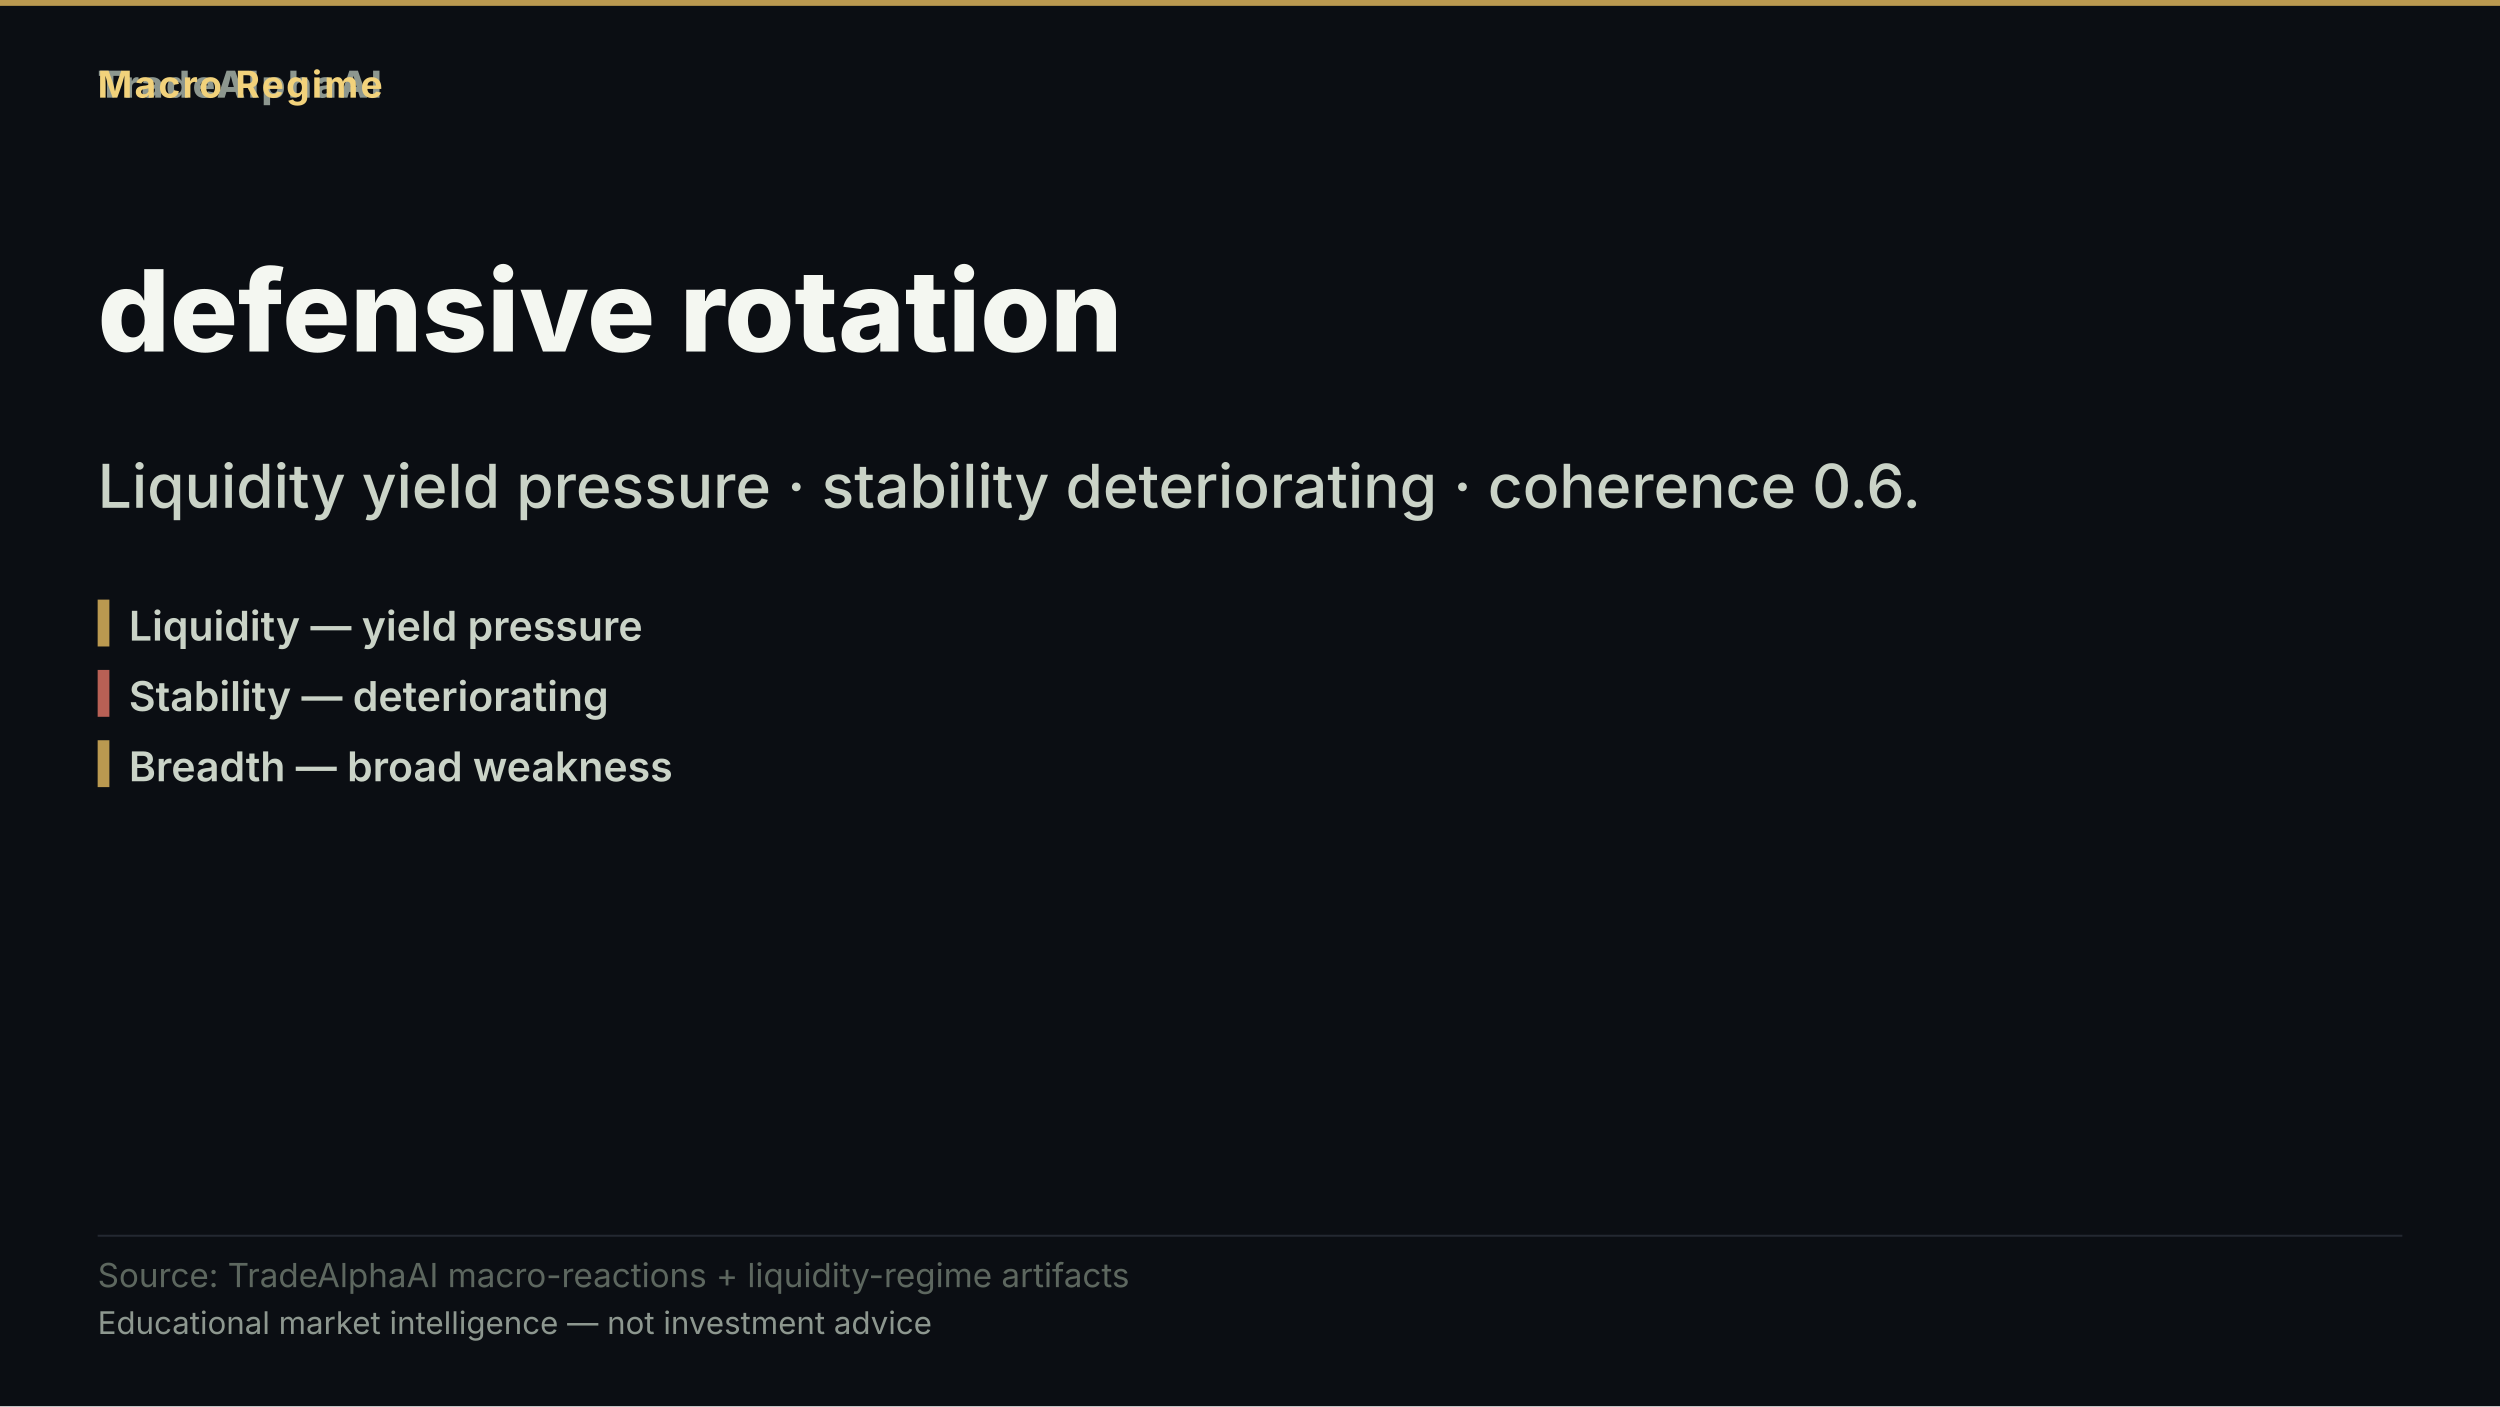
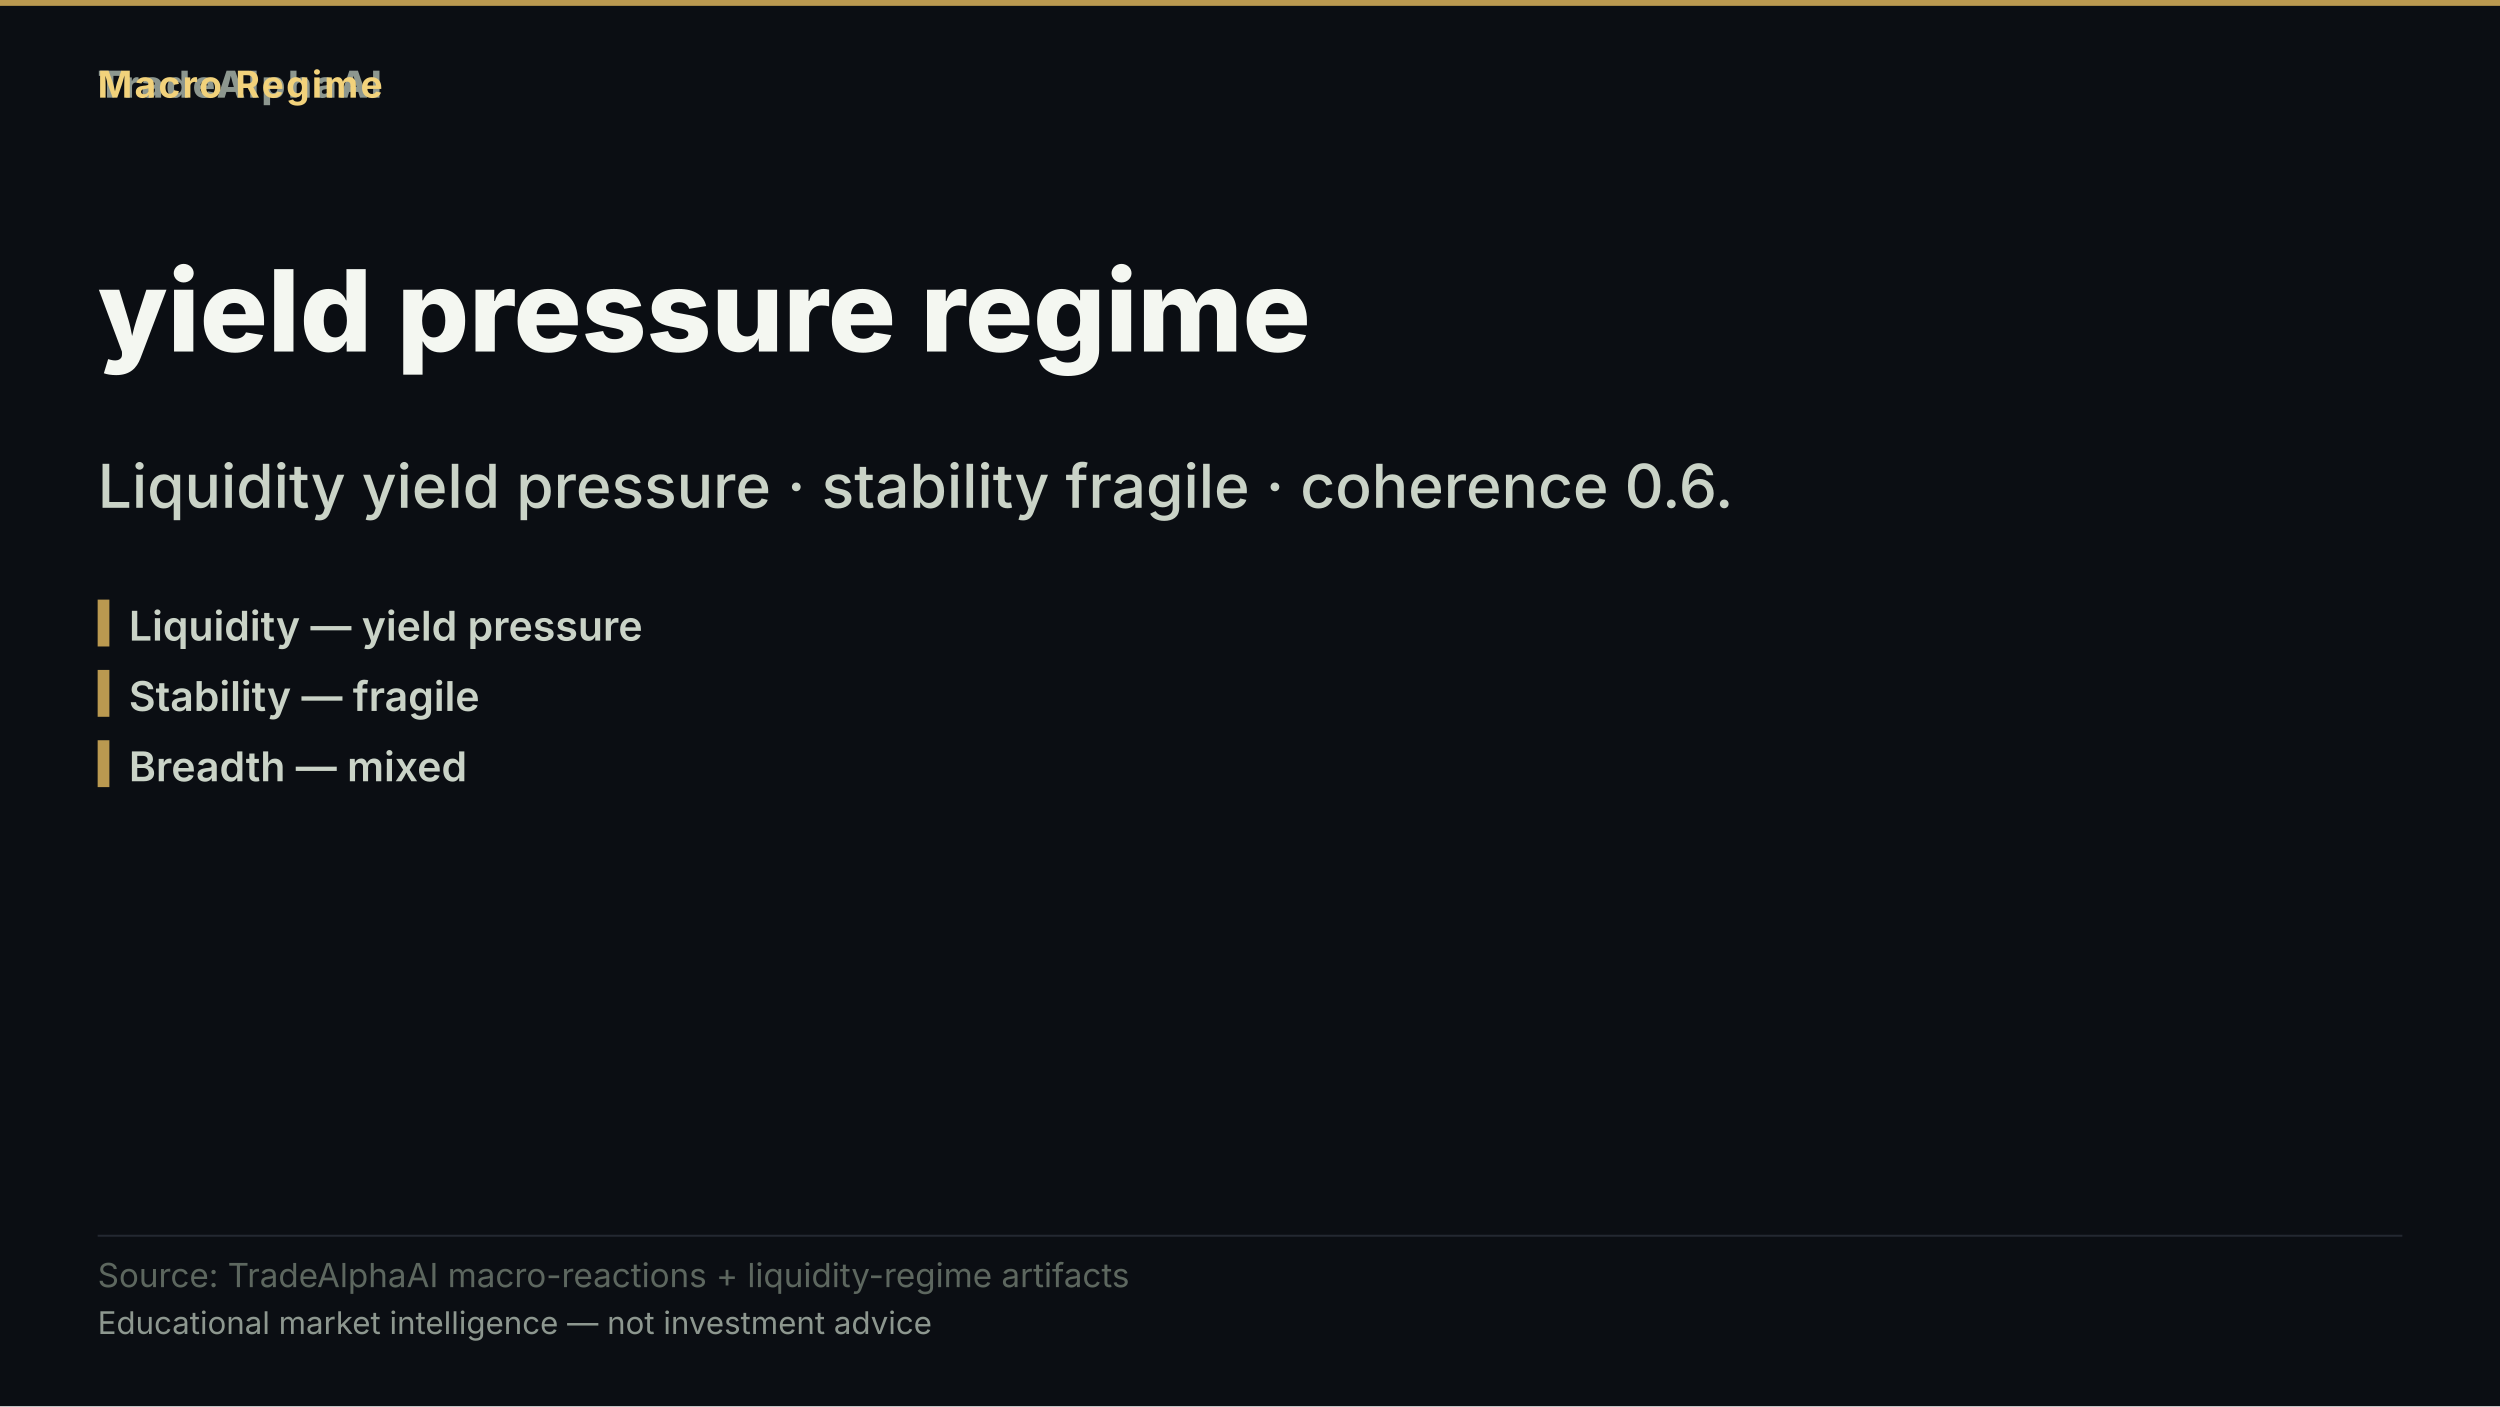
- <svg xmlns="http://www.w3.org/2000/svg" width="1280" height="720" viewBox="0 0 1280 720" role="img" aria-label="defensive rotation">
+ <svg xmlns="http://www.w3.org/2000/svg" width="1280" height="720" viewBox="0 0 1280 720" role="img" aria-label="yield pressure regime">
  <rect width="1280" height="720" fill="#0b0e13" />
  <rect x="0" y="0" width="1280" height="3" fill="#d8b15a" opacity="0.85" />
  <text x="50" y="50" font-family="'Inter','Segoe UI','Helvetica Neue',Arial,sans-serif" font-size="19" font-weight="800" letter-spacing="1.5" fill="#8d978f" text-anchor="start">TradeAlphaAI</text>
  <text x="50" y="50" font-family="'Inter','Segoe UI','Helvetica Neue',Arial,sans-serif" font-size="19" font-weight="700" letter-spacing="1.2" fill="#f2d27b" text-anchor="start">Macro Regime</text>
-   <text x="50" y="180" font-family="'Inter','Segoe UI','Helvetica Neue',Arial,sans-serif" font-size="58" font-weight="800" fill="#f4f7f1" text-anchor="start">defensive rotation</text>
-   <text x="50" y="260" font-family="'Inter','Segoe UI','Helvetica Neue',Arial,sans-serif" font-size="31" font-weight="500" fill="#cad3c7" text-anchor="start">Liquidity yield pressure · stability deteriorating · coherence 0.6.</text>
+   <text x="50" y="180" font-family="'Inter','Segoe UI','Helvetica Neue',Arial,sans-serif" font-size="58" font-weight="800" fill="#f4f7f1" text-anchor="start">yield pressure regime</text>
+   <text x="50" y="260" font-family="'Inter','Segoe UI','Helvetica Neue',Arial,sans-serif" font-size="31" font-weight="500" fill="#cad3c7" text-anchor="start">Liquidity yield pressure · stability fragile · coherence 0.6.</text>
  <rect x="50" y="307" width="6" height="24" fill="#d8b15a" opacity="0.85" />
  <text x="66" y="328" font-family="'Inter','Segoe UI','Helvetica Neue',Arial,sans-serif" font-size="21" font-weight="600" fill="#cad3c7" text-anchor="start">Liquidity — yield pressure</text>
-   <rect x="50" y="343" width="6" height="24" fill="#d66e60" opacity="0.85" />
-   <text x="66" y="364" font-family="'Inter','Segoe UI','Helvetica Neue',Arial,sans-serif" font-size="21" font-weight="600" fill="#cad3c7" text-anchor="start">Stability — deteriorating</text>
+   <rect x="50" y="343" width="6" height="24" fill="#d8b15a" opacity="0.85" />
+   <text x="66" y="364" font-family="'Inter','Segoe UI','Helvetica Neue',Arial,sans-serif" font-size="21" font-weight="600" fill="#cad3c7" text-anchor="start">Stability — fragile</text>
  <rect x="50" y="379" width="6" height="24" fill="#d8b15a" opacity="0.85" />
-   <text x="66" y="400" font-family="'Inter','Segoe UI','Helvetica Neue',Arial,sans-serif" font-size="21" font-weight="600" fill="#cad3c7" text-anchor="start">Breadth — broad weakness</text>
+   <text x="66" y="400" font-family="'Inter','Segoe UI','Helvetica Neue',Arial,sans-serif" font-size="21" font-weight="600" fill="#cad3c7" text-anchor="start">Breadth — mixed</text>
  <rect x="50" y="632.2" width="1180" height="1" fill="rgba(148,163,184,0.18)" />
  <text x="50" y="659" font-family="'Inter','Segoe UI','Helvetica Neue',Arial,sans-serif" font-size="17" fill="#5d675f" text-anchor="start">Source: TradeAlphaAI macro-reactions + liquidity-regime artifacts</text>
  <text x="50" y="683" font-family="'Inter','Segoe UI','Helvetica Neue',Arial,sans-serif" font-size="16" fill="#8d978f" text-anchor="start">Educational market intelligence — not investment advice</text>
</svg>
